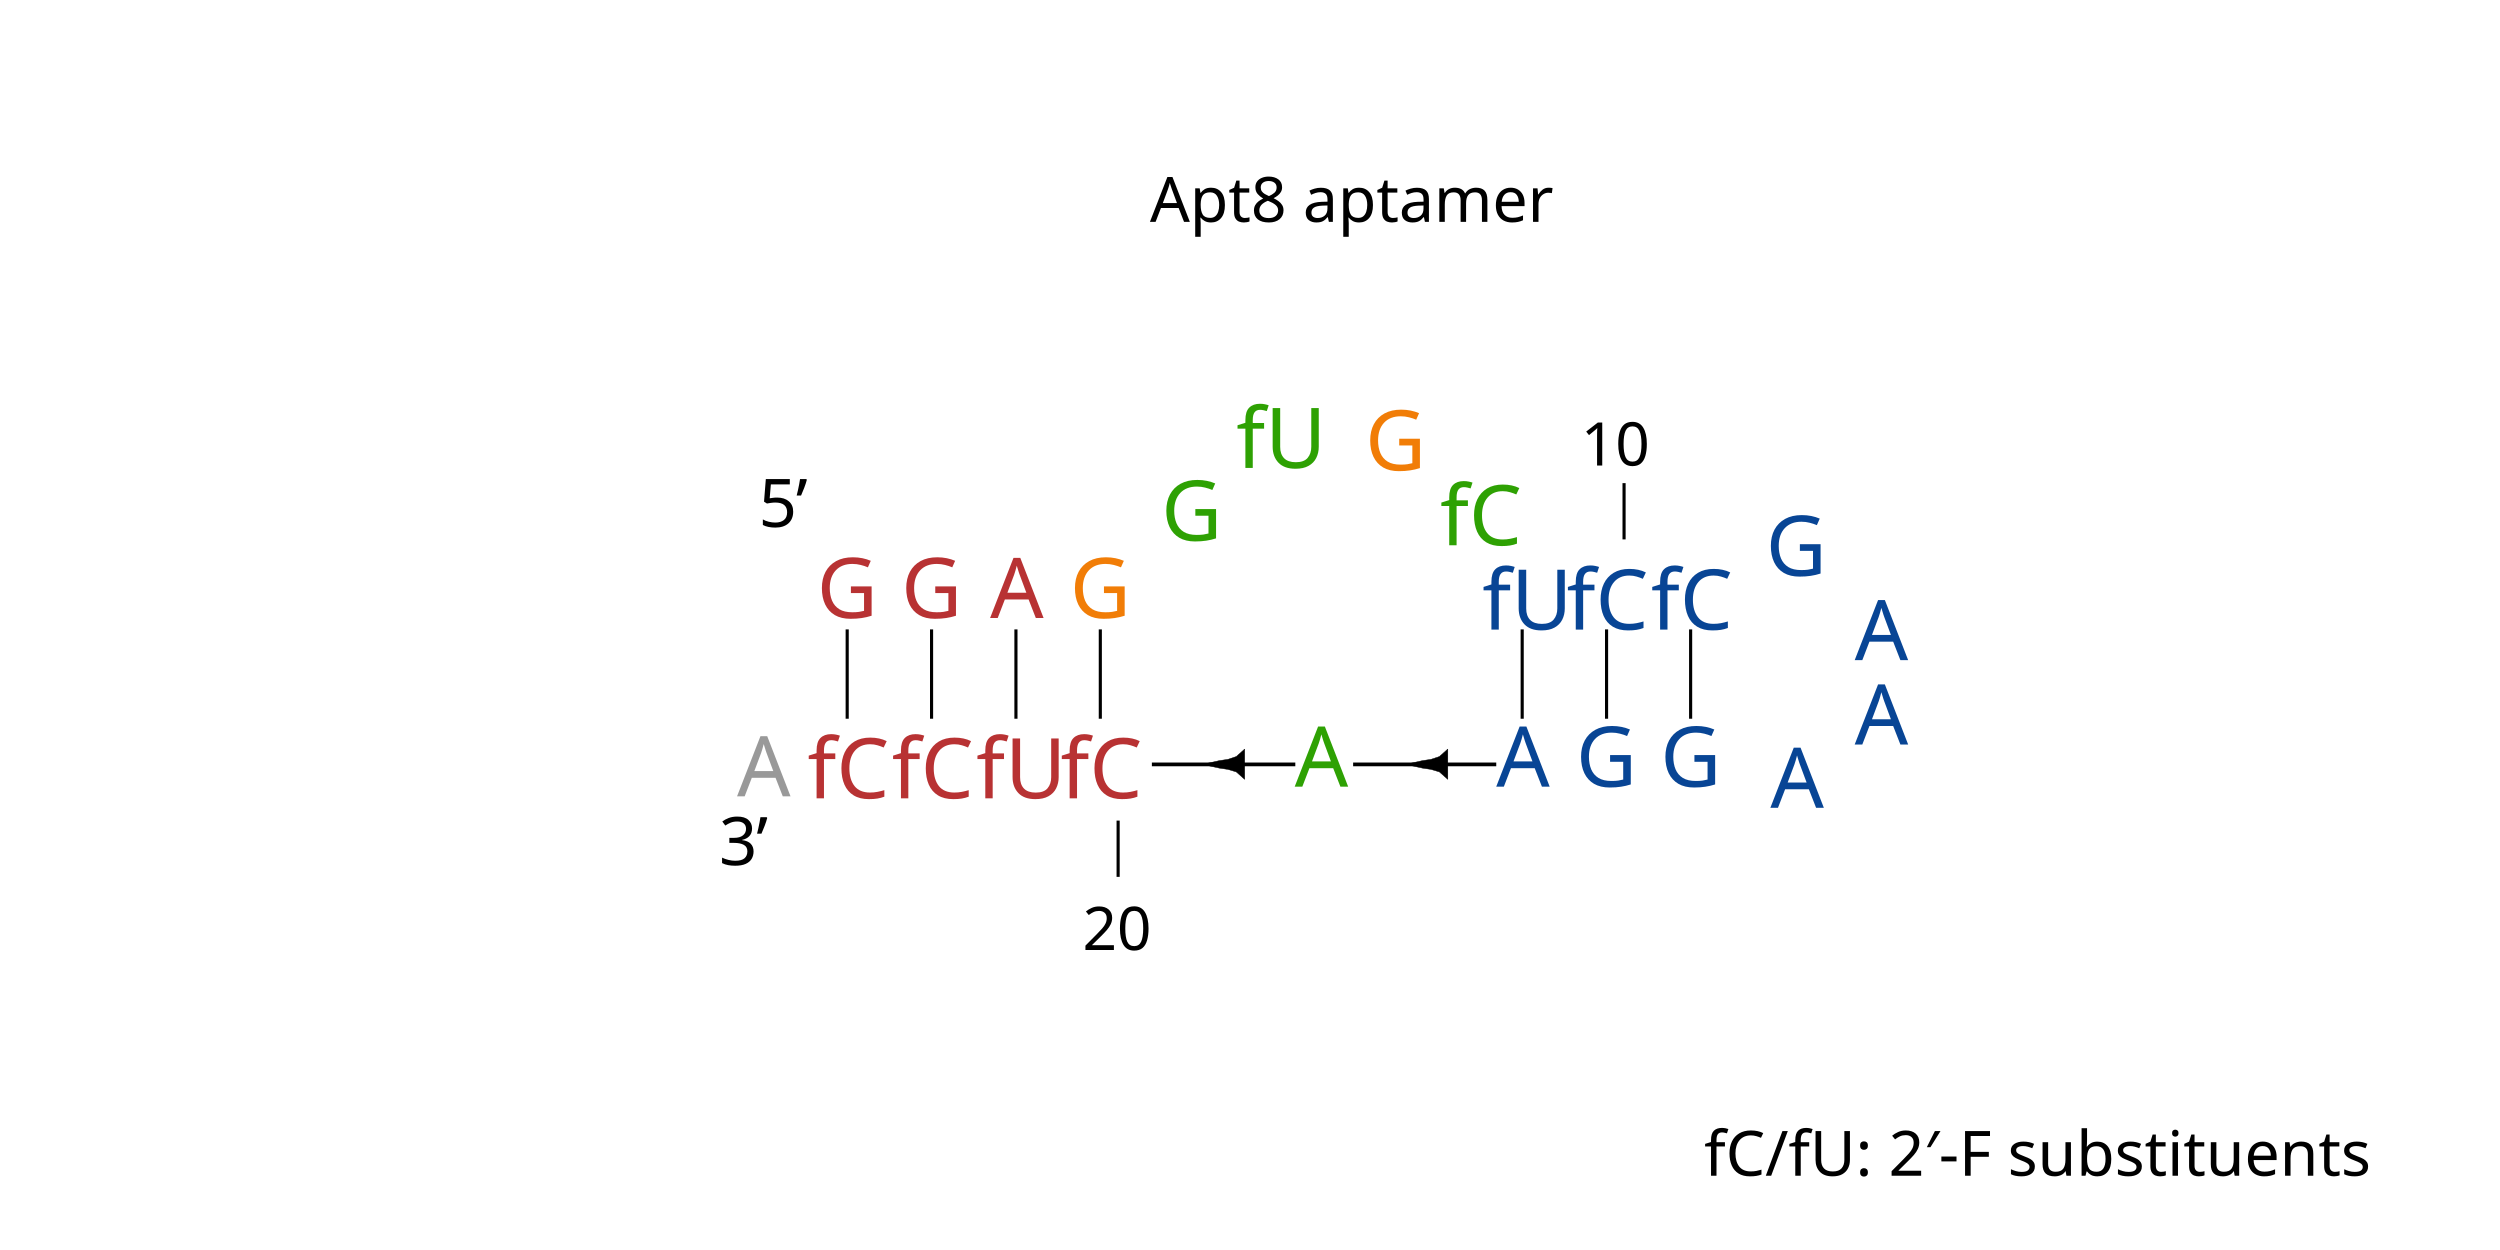
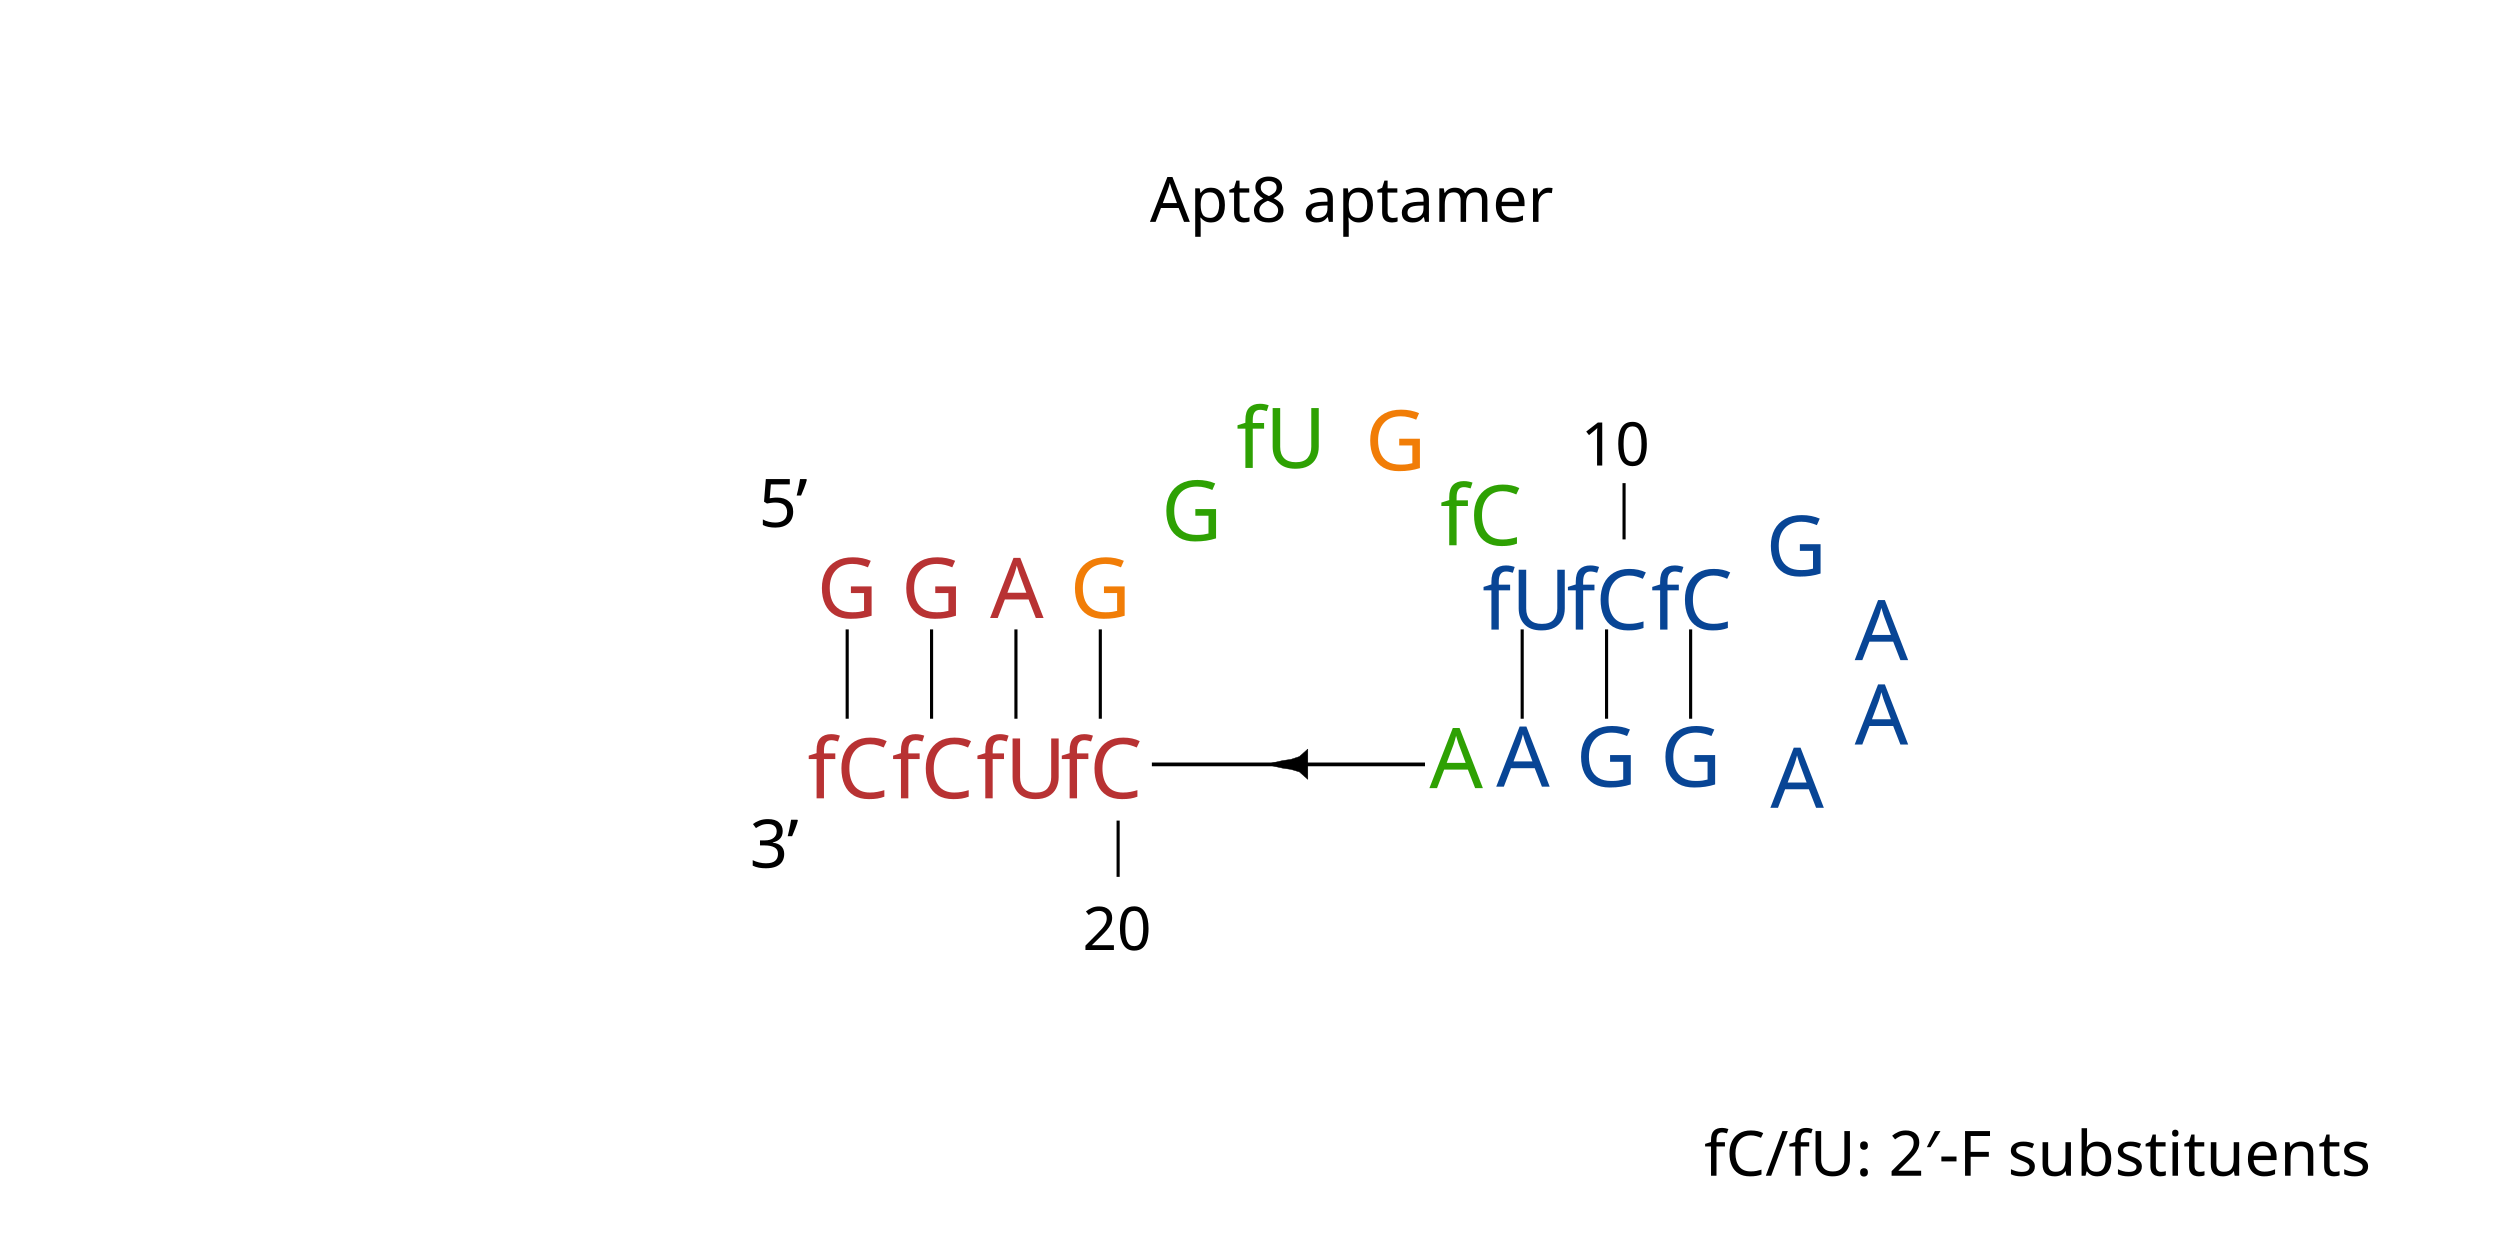
<svg xmlns="http://www.w3.org/2000/svg" version="1.1" id="图层_1" x="0px" y="0px" viewBox="0 0 800 400" style="enable-background:new 0 0 800 400;" xml:space="preserve">
  <style type="text/css">
	.st0{fill:#B83233;}
	.st1{font-family:'ArialMT';}
	.st2{font-size:26.821px;}
	.st3{fill:#F17D07;}
	.st4{fill:#2EA103;}
	.st5{fill:none;stroke:#000000;stroke-miterlimit:1.11;}
	.st6{font-size:19.288px;}
- 	.st7{fill:#999999;}
- 	.st8{letter-spacing:-1;}
- 	.st9{fill:none;stroke:#000000;stroke-width:1.19;stroke-miterlimit:1.11;}
- 	.st10{fill:#084595;}
- 	.st11{stroke:#000000;stroke-width:0.14;stroke-miterlimit:1.11;}
- 	.st12{font-size:21.431px;}
- 	.st13{font-size:20px;}
+ 	.st7{fill:#084595;}
+ 	.st8{fill:none;stroke:#000000;stroke-width:1.19;stroke-miterlimit:1.11;}
+ 	.st9{stroke:#000000;stroke-width:0.14;stroke-miterlimit:1.11;}
+ 	.st10{font-size:21.431px;}
+ 	.st11{font-size:20px;}
</style>
  <g id="ID000002">
    <g>
      <text transform="matrix(1 0 0 1 261.3677 197.7533)" class="st0 st1 st2">G</text>
    </g>
  </g>
  <g id="ID000003">
    <g>
      <text transform="matrix(1 0 0 1 288.3618 197.7533)" class="st0 st1 st2">G</text>
    </g>
  </g>
  <g id="ID000004">
    <g>
      <text transform="matrix(1 0 0 1 316.835 197.7508)" class="st0 st1 st2">A</text>
    </g>
  </g>
  <g id="ID000005">
    <text transform="matrix(1 0 0 1 342.3457 197.7533)" class="st3 st1 st2">G</text>
  </g>
  <g id="ID000006">
    <text transform="matrix(1 0 0 1 371.5894 173.0004)" class="st4 st1 st2">G</text>
  </g>
  <g id="ID000007">
    <g>
      <text transform="matrix(1 0 0 1 395.6025 149.7367)" class="st4 st1 st2">fU</text>
    </g>
  </g>
  <g id="ID000008">
    <g>
-       <text transform="matrix(1 0 0 1 414.3037 251.7357)" class="st4 st1 st2">A</text>
+       <text transform="matrix(1 0 0 1 457.412 252.1943)" class="st4 st1 st2">A</text>
    </g>
  </g>
  <g id="ID000009">
    <text transform="matrix(1 0 0 1 339.3667 255.4564)" class="st0 st1 st2">fC</text>
  </g>
  <g id="ID000010">
    <line class="st5" x1="357.8" y1="262.6" x2="357.8" y2="280.6" />
  </g>
  <g id="ID000011">
    <text transform="matrix(1 0 0 1 346.418 304.0101)" class="st1 st6">20</text>
  </g>
  <g id="ID000012">
    <text transform="matrix(1 0 0 1 312.3745 255.4564)" class="st0 st1 st2">fU</text>
  </g>
  <g id="ID000013">
    <text transform="matrix(1 0 0 1 285.3828 255.4564)" class="st0 st1 st2">fC</text>
  </g>
  <g id="ID000014">
    <text transform="matrix(1 0 0 1 258.3887 255.4564)" class="st0 st1 st2">fC</text>
  </g>
-   <g id="ID000015">
-     <text transform="matrix(1 0 0 1 235.8573 254.8236)" class="st7 st1 st2 st8">A</text>
-   </g>
  <g id="ID000016">
    <line class="st5" x1="271.1" y1="201.4" x2="271.1" y2="230" />
  </g>
  <g id="ID000017">
    <line class="st5" x1="298.1" y1="201.4" x2="298.1" y2="230" />
  </g>
  <g id="ID000018">
    <line class="st5" x1="325.1" y1="201.4" x2="325.1" y2="230" />
  </g>
  <g id="ID000019">
    <line class="st5" x1="352.1" y1="201.4" x2="352.1" y2="230" />
  </g>
-   <g id="ID000020">
-     <line class="st9" x1="478.8" y1="244.6" x2="433" y2="244.6" />
-   </g>
  <g id="ID000023">
    <text transform="matrix(1 0 0 1 436.8252 150.5082)" class="st3 st1 st2">G</text>
  </g>
  <g id="ID000024">
    <g>
      <text transform="matrix(1 0 0 1 460.8271 174.4794)" class="st4 st1 st2">fC</text>
    </g>
  </g>
  <g id="ID000025">
-     <text transform="matrix(1 0 0 1 474.3301 201.472)" class="st10 st1 st2">fU</text>
+     <text transform="matrix(1 0 0 1 474.3301 201.472)" class="st7 st1 st2">fU</text>
  </g>
  <g id="ID000026">
-     <text transform="matrix(1 0 0 1 501.3223 201.472)" class="st10 st1 st2">fC</text>
+     <text transform="matrix(1 0 0 1 501.3223 201.472)" class="st7 st1 st2">fC</text>
  </g>
  <g id="ID000027">
    <line class="st5" x1="519.7" y1="172.6" x2="519.7" y2="154.6" />
  </g>
  <g id="ID000028">
    <text transform="matrix(1 0 0 1 505.874 148.974)" class="st1 st6">10</text>
  </g>
  <g id="ID000029">
-     <text transform="matrix(1 0 0 1 528.3145 201.472)" class="st10 st1 st2">fC</text>
+     <text transform="matrix(1 0 0 1 528.3145 201.472)" class="st7 st1 st2">fC</text>
  </g>
  <g id="ID000030">
    <g>
-       <text transform="matrix(1 0 0 1 565.0371 184.2518)" class="st10 st1 st2">G</text>
+       <text transform="matrix(1 0 0 1 565.0371 184.2518)" class="st7 st1 st2">G</text>
    </g>
  </g>
  <g id="ID000031">
    <g>
-       <text transform="matrix(1 0 0 1 593.5 211.2523)" class="st10 st1 st2">A</text>
+       <text transform="matrix(1 0 0 1 593.5 211.2523)" class="st7 st1 st2">A</text>
    </g>
  </g>
  <g id="ID000032">
    <g>
-       <text transform="matrix(1 0 0 1 593.5 238.2445)" class="st10 st1 st2">A</text>
+       <text transform="matrix(1 0 0 1 593.5 238.2445)" class="st7 st1 st2">A</text>
    </g>
  </g>
  <g id="ID000033">
    <g>
-       <text transform="matrix(1 0 0 1 566.5186 258.4867)" class="st10 st1 st2">A</text>
+       <text transform="matrix(1 0 0 1 566.5186 258.4867)" class="st7 st1 st2">A</text>
    </g>
  </g>
  <g id="ID000034">
    <g>
-       <text transform="matrix(1 0 0 1 531.2939 251.7386)" class="st10 st1 st2">G</text>
+       <text transform="matrix(1 0 0 1 531.2939 251.7386)" class="st7 st1 st2">G</text>
    </g>
  </g>
  <g id="ID000035">
    <g>
-       <text transform="matrix(1 0 0 1 504.3018 251.7386)" class="st10 st1 st2">G</text>
+       <text transform="matrix(1 0 0 1 504.3018 251.7386)" class="st7 st1 st2">G</text>
    </g>
  </g>
  <g id="ID000036">
    <g>
-       <text transform="matrix(1 0 0 1 478.791 251.7357)" class="st10 st1 st2">A</text>
+       <text transform="matrix(1 0 0 1 478.791 251.7357)" class="st7 st1 st2">A</text>
    </g>
  </g>
  <g id="ID000037">
    <line class="st5" x1="487.1" y1="201.4" x2="487.1" y2="230" />
  </g>
  <g id="ID000038">
    <line class="st5" x1="514.1" y1="201.4" x2="514.1" y2="230" />
  </g>
  <g id="ID000039">
    <line class="st5" x1="541" y1="201.4" x2="541" y2="230" />
  </g>
  <g id="ID000041">
-     <line class="st9" x1="414.5" y1="244.6" x2="368.6" y2="244.6" />
+     <line class="st8" x1="456" y1="244.6" x2="368.6" y2="244.6" />
  </g>
  <g id="ID000042">
-     <polygon class="st11" points="398.3,249.4 395.6,247 392.9,246.2 390.2,245.8 384.8,244.6 390.2,243.4 392.9,243 395.6,242.1    398.3,239.7  " />
+     <polygon class="st9" points="418.5,249.4 415.8,247 413.1,246.2 410.4,245.8 405,244.6 410.4,243.4 413.1,243 415.8,242.1    418.5,239.7  " />
  </g>
-   <g id="ID000042-2">
-     <polygon class="st11" points="463.3,249.4 460.6,247 457.9,246.2 455.2,245.8 449.8,244.6 455.2,243.4 457.9,243 460.6,242.1    463.3,239.7  " />
-   </g>
-   <text transform="matrix(1 0 0 1 242.7695 168.6107)" class="st1 st12">5</text>
-   <text transform="matrix(1 0 0 1 254.6855 168.6107)" class="st1 st12">’</text>
-   <text transform="matrix(1 0 0 1 230.0933 276.8168)" class="st1 st12">3</text>
-   <text transform="matrix(1 0 0 1 242.0088 276.8168)" class="st1 st12">’</text>
-   <text transform="matrix(1 0 0 1 367.9826 70.9875)" class="st1 st13">Apt8 aptamer</text>
-   <text transform="matrix(1 0 0 1 545.3398 376.2299)" class="st1 st13">fC/fU: 2′-F substituents</text>
+   <text transform="matrix(1 0 0 1 242.7695 168.6107)" class="st1 st10">5</text>
+   <text transform="matrix(1 0 0 1 254.6855 168.6107)" class="st1 st10">’</text>
+   <text transform="matrix(1 0 0 1 239.9005 277.6293)" class="st1 st10">3</text>
+   <text transform="matrix(1 0 0 1 251.8159 277.6293)" class="st1 st10">’</text>
+   <text transform="matrix(1 0 0 1 367.9826 70.9875)" class="st1 st11">Apt8 aptamer</text>
+   <text transform="matrix(1 0 0 1 545.3398 376.2299)" class="st1 st11">fC/fU: 2′-F substituents</text>
</svg>
